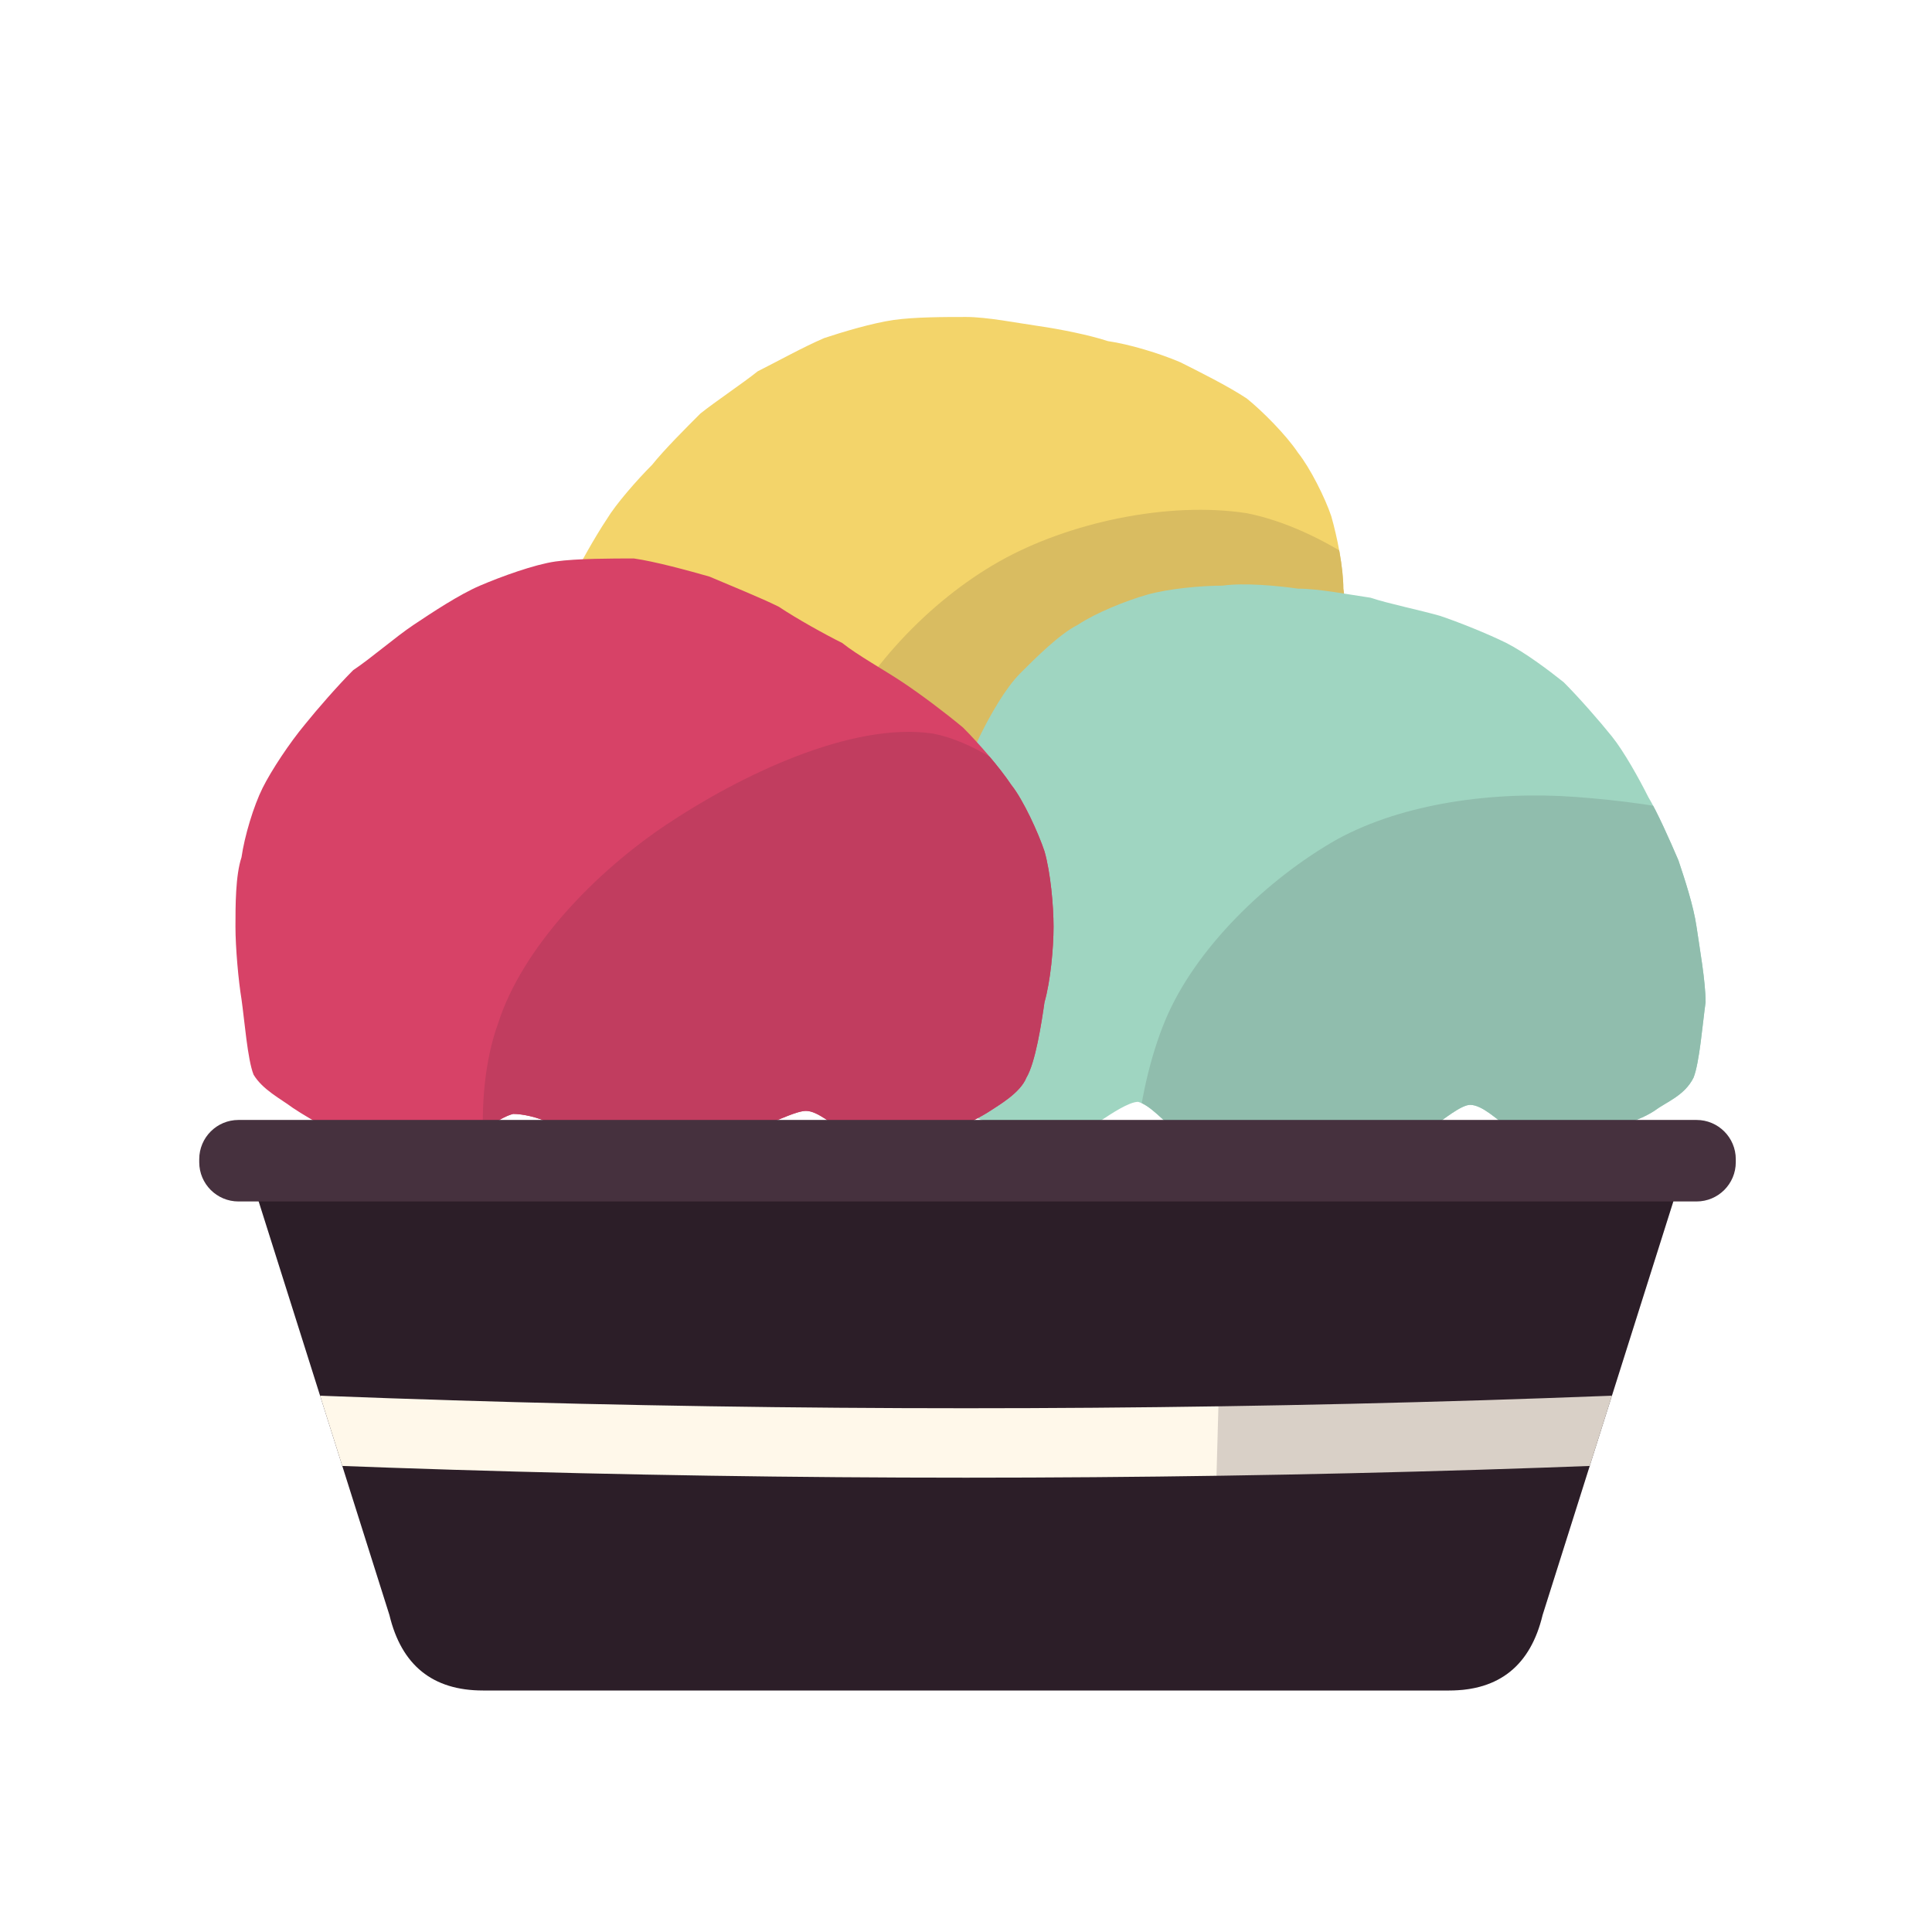
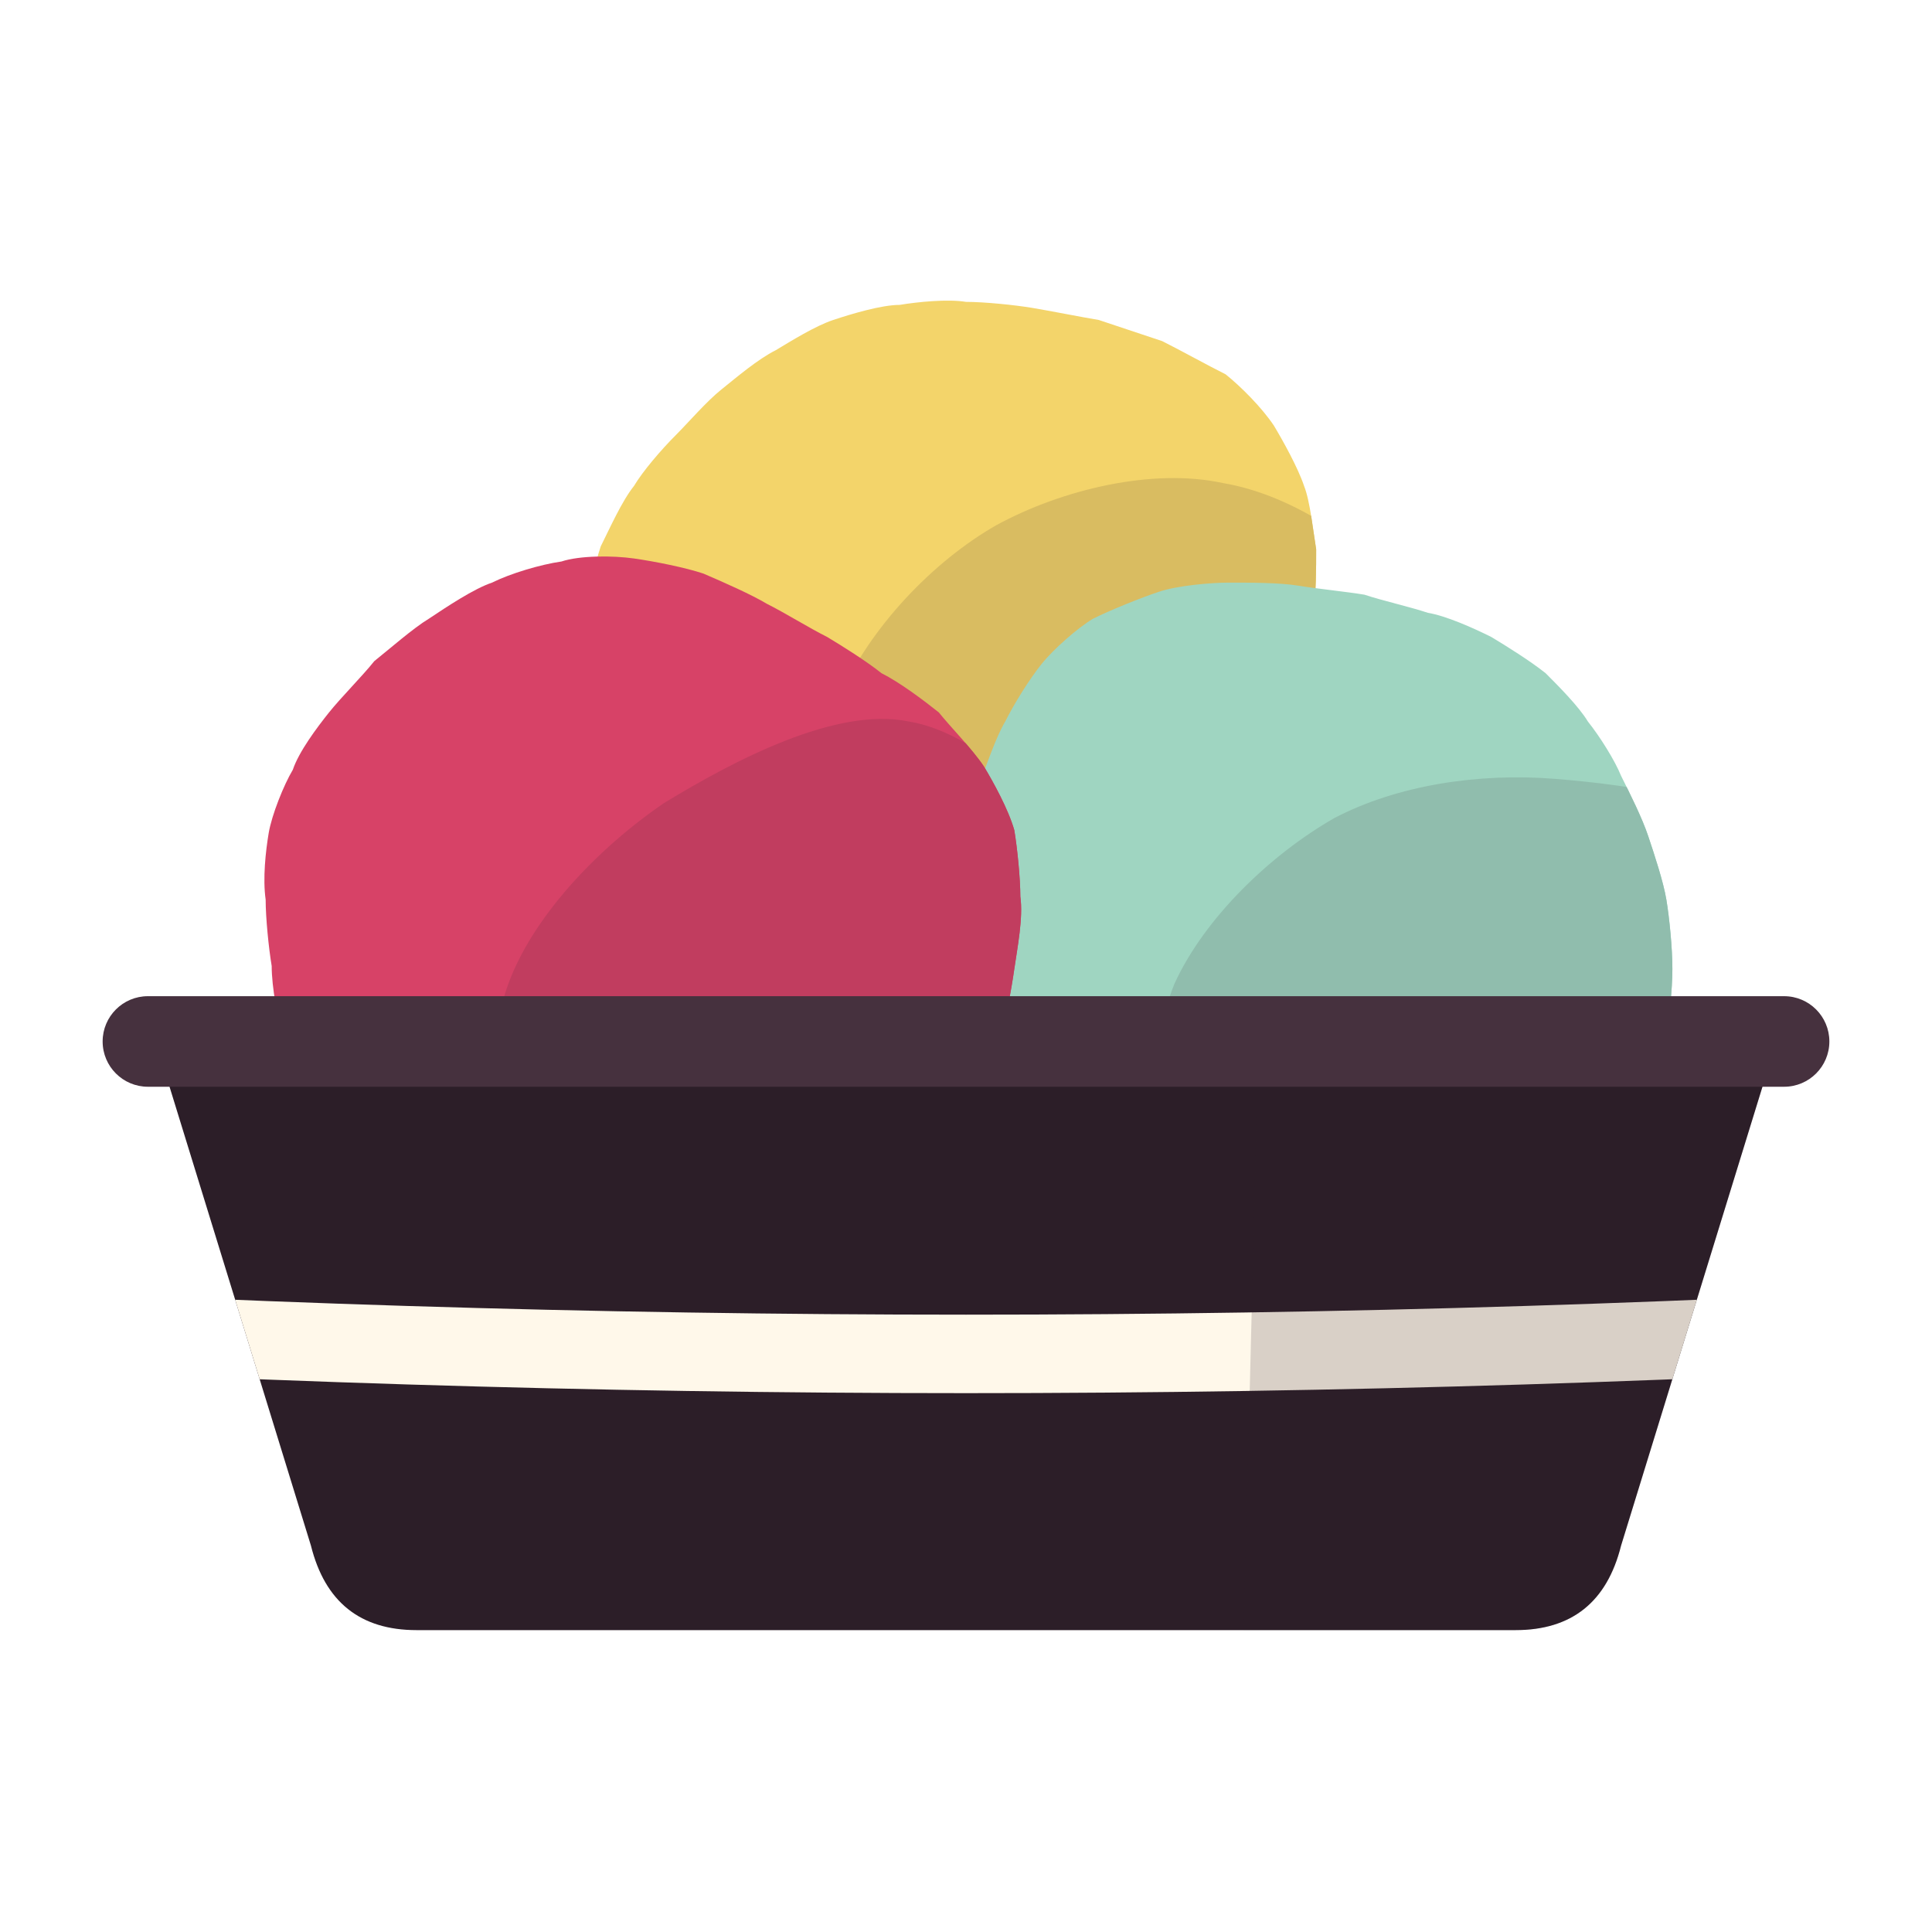
<svg xmlns="http://www.w3.org/2000/svg" viewBox="0 0 64 64" width="64" height="64" aria-hidden="true">
  <defs>
-     <path id="ms1" d="M19.5,26.6C19.2,26.1 18.8,24.9 18.7,24.2C18.5,23.5 18.4,22.4 18.4,21.7C18.5,21 18.7,20 18.9,19.3C19.2,18.7 19.7,17.8 20.1,17.2C20.4,16.7 21.1,15.9 21.6,15.4C22,14.9 22.7,14.2 23.2,13.7C23.7,13.3 24.6,12.7 25.1,12.3C25.7,12 26.6,11.5 27.3,11.2C27.9,11 28.9,10.7 29.6,10.6C30.3,10.5 31.3,10.5 32,10.5C32.7,10.5 33.7,10.7 34.4,10.8C35.1,10.9 36.1,11.1 36.7,11.3C37.4,11.4 38.4,11.7 39.1,12C39.7,12.3 40.7,12.8 41.3,13.2C41.8,13.6 42.6,14.4 43,15C43.4,15.5 43.9,16.5 44.1,17.1C44.3,17.8 44.5,18.8 44.5,19.5C44.6,20.1 44.5,21.1 44.5,21.8C44.5,22.4 44.4,23.4 44.4,24.1C44.3,24.7 44.4,26 44.2,26.5C44,26.9 43.3,27.3 43,27.5C42.7,27.7 42.1,28 41.8,28.1C41.5,28.3 41,28.4 40.6,28.5C40.3,28.6 39.8,28.6 39.5,28.6C39.1,28.6 38.6,28.5 38.3,28.4C38,28.4 37.5,28.2 37.1,28C36.8,27.9 36.3,27.4 36,27.5C35.6,27.5 35.1,28.1 34.8,28.3C34.4,28.5 33.9,28.7 33.6,28.9C33.3,29 32.8,29.1 32.4,29.1C32.1,29.2 31.6,29.2 31.3,29.2C30.9,29.1 30.4,29 30.1,28.9C29.8,28.8 29.2,28.6 28.9,28.5C28.6,28.3 28.1,27.8 27.7,27.7C27.4,27.6 26.9,27.8 26.6,27.9C26.2,28 25.7,28.3 25.4,28.4C25.1,28.5 24.6,28.6 24.2,28.6C23.9,28.6 23.4,28.6 23,28.5C22.7,28.5 22.2,28.3 21.9,28.2C21.5,28.1 21,27.8 20.7,27.6C20.4,27.3 19.8,27 19.5,26.6Z" />
+     <path id="ms1" d="M20.5,24.7C20.2,24.3 19.8,23.2 19.7,22.6C19.5,21.9 19.5,20.9 19.5,20.3C19.5,19.6 19.7,18.7 19.9,18.1C20.2,17.5 20.6,16.6 21,16.1C21.3,15.6 21.9,14.9 22.4,14.4C22.8,14 23.4,13.3 23.9,12.9C24.4,12.5 25.1,11.9 25.7,11.6C26.2,11.3 27,10.8 27.6,10.6C28.2,10.4 29.2,10.1 29.8,10.1C30.4,10 31.4,9.9 32,10C32.6,10 33.6,10.1 34.2,10.2C34.8,10.3 35.8,10.5 36.4,10.6C37,10.8 37.9,11.1 38.5,11.3C39.1,11.6 40,12.1 40.6,12.4C41.1,12.8 41.8,13.5 42.2,14.1C42.5,14.6 43,15.5 43.2,16.1C43.4,16.6 43.5,17.6 43.6,18.2C43.6,18.8 43.6,19.7 43.5,20.3C43.5,20.9 43.5,21.8 43.4,22.4C43.4,23.1 43.4,24.2 43.2,24.6C43,25.1 42.4,25.4 42.1,25.6C41.8,25.8 41.4,26.1 41.1,26.2C40.8,26.3 40.3,26.5 40,26.5C39.7,26.6 39.2,26.6 38.9,26.6C38.6,26.6 38.1,26.6 37.8,26.5C37.5,26.4 37,26.2 36.7,26.1C36.4,26 36,25.5 35.6,25.6C35.3,25.6 34.9,26.2 34.6,26.4C34.3,26.6 33.8,26.8 33.5,26.9C33.2,27 32.7,27.1 32.4,27.1C32.1,27.2 31.6,27.2 31.3,27.2C31,27.1 30.5,27 30.2,26.9C29.9,26.8 29.5,26.7 29.2,26.5C28.8,26.3 28.4,25.9 28.1,25.8C27.8,25.7 27.3,25.9 27,26C26.7,26.1 26.2,26.4 25.9,26.5C25.6,26.5 25.1,26.6 24.8,26.6C24.5,26.7 24,26.6 23.7,26.6C23.4,26.5 23,26.4 22.7,26.3C22.3,26.1 21.9,25.9 21.6,25.7C21.3,25.5 20.8,25.2 20.5,24.7Z" />
    <clipPath id="mc2">
      <use href="#ms1" />
    </clipPath>
-     <path id="ms3" d="M30.4,35.6C30.2,35.1 30.1,33.8 30.2,33.1C30.2,32.4 30.3,31.4 30.4,30.8C30.5,30.1 30.8,29.2 30.9,28.6C31.1,28 31.4,27.1 31.6,26.5C31.8,25.9 32.2,24.9 32.5,24.3C32.8,23.7 33.3,22.8 33.8,22.3C34.3,21.8 35.1,21 35.7,20.7C36.3,20.3 37.3,19.9 38,19.7C38.7,19.5 39.8,19.4 40.5,19.4C41.2,19.3 42.3,19.4 43,19.5C43.7,19.5 44.7,19.7 45.4,19.8C46,20 47,20.2 47.7,20.4C48.3,20.6 49.3,21 49.9,21.3C50.5,21.6 51.3,22.2 51.8,22.6C52.3,23.1 53,23.9 53.4,24.4C53.8,24.9 54.3,25.8 54.6,26.4C54.9,26.9 55.3,27.8 55.6,28.5C55.8,29.1 56.1,30 56.2,30.7C56.3,31.4 56.5,32.5 56.5,33.2C56.4,33.9 56.3,35.2 56.1,35.7C55.8,36.3 55.2,36.5 54.8,36.8C54.5,37 54,37.2 53.6,37.3C53.3,37.5 52.7,37.6 52.4,37.6C52,37.7 51.5,37.7 51.2,37.6C50.8,37.6 50.3,37.4 49.9,37.3C49.6,37.1 49.1,36.6 48.7,36.6C48.4,36.6 47.8,37.1 47.5,37.3C47.2,37.5 46.6,37.8 46.3,38C45.9,38.1 45.4,38.3 45.1,38.4C44.7,38.5 44.2,38.6 43.8,38.6C43.5,38.7 43,38.7 42.6,38.6C42.3,38.6 41.7,38.5 41.4,38.4C41,38.4 40.5,38.2 40.2,38C39.8,37.9 39.3,37.7 38.9,37.4C38.6,37.2 38.1,36.6 37.7,36.5C37.4,36.5 36.8,36.9 36.5,37.1C36.1,37.2 35.6,37.4 35.3,37.4C34.9,37.5 34.4,37.5 34,37.5C33.7,37.5 33.2,37.3 32.8,37.2C32.5,37.1 31.9,36.9 31.6,36.6C31.2,36.4 30.6,36.1 30.4,35.6Z" />
+     <path id="ms3" d="M31.3,34.3C31.2,33.8 31.1,32.6 31.1,32C31.2,31.4 31.3,30.4 31.4,29.8C31.5,29.2 31.7,28.4 31.9,27.8C32,27.3 32.3,26.4 32.5,25.8C32.7,25.3 33,24.4 33.3,23.9C33.6,23.3 34.1,22.5 34.5,22C34.9,21.5 35.7,20.8 36.2,20.5C36.8,20.2 37.8,19.8 38.4,19.6C39,19.4 40.1,19.3 40.7,19.3C41.4,19.3 42.4,19.3 43,19.4C43.6,19.5 44.6,19.6 45.2,19.7C45.8,19.9 46.7,20.1 47.3,20.3C47.9,20.4 48.8,20.8 49.4,21.1C49.9,21.4 50.7,21.9 51.2,22.3C51.6,22.7 52.3,23.4 52.6,23.9C53,24.4 53.5,25.2 53.7,25.7C54,26.3 54.4,27.1 54.6,27.7C54.8,28.3 55.1,29.2 55.2,29.8C55.3,30.4 55.4,31.4 55.4,32.1C55.4,32.7 55.3,34 55.1,34.4C54.9,34.9 54.3,35.1 53.9,35.4C53.6,35.6 53.1,35.8 52.8,35.9C52.5,36 52,36.1 51.7,36.2C51.4,36.2 50.9,36.2 50.5,36.1C50.2,36.1 49.7,36 49.4,35.8C49.1,35.7 48.6,35.2 48.3,35.2C48,35.2 47.5,35.7 47.2,35.9C46.8,36.1 46.3,36.3 46,36.5C45.7,36.6 45.2,36.8 44.9,36.9C44.6,37 44.1,37 43.8,37.1C43.4,37.1 43,37.1 42.6,37.1C42.3,37.1 41.8,37 41.5,36.9C41.2,36.8 40.7,36.7 40.4,36.5C40.1,36.4 39.6,36.2 39.2,36C38.9,35.8 38.4,35.2 38.1,35.2C37.8,35.1 37.3,35.5 37,35.6C36.7,35.8 36.2,35.9 35.9,36C35.5,36 35.1,36.1 34.7,36C34.4,36 33.9,35.9 33.6,35.8C33.3,35.7 32.8,35.4 32.5,35.2C32.2,35 31.5,34.7 31.3,34.3Z" />
    <clipPath id="mc4">
      <use href="#ms3" />
    </clipPath>
-     <path id="ms5" d="M8.4,35.6C8.2,35.1 8.1,33.8 8,33.1C7.9,32.5 7.8,31.4 7.8,30.7C7.8,30 7.8,29 8,28.4C8.1,27.7 8.4,26.7 8.7,26.1C9,25.5 9.6,24.6 10.1,24C10.5,23.5 11.2,22.7 11.7,22.2C12.3,21.8 13.1,21.1 13.7,20.7C14.3,20.3 15.2,19.7 15.9,19.4C16.6,19.1 17.7,18.7 18.4,18.6C19.1,18.5 20.3,18.5 21,18.5C21.7,18.6 22.8,18.9 23.5,19.1C24.2,19.4 25.2,19.8 25.8,20.1C26.4,20.5 27.3,21 27.9,21.3C28.4,21.7 29.3,22.2 29.9,22.6C30.5,23 31.3,23.6 31.9,24.1C32.4,24.6 33.1,25.4 33.5,26C33.9,26.5 34.4,27.6 34.6,28.2C34.8,28.9 34.9,30 34.9,30.7C34.9,31.4 34.8,32.5 34.6,33.2C34.5,33.9 34.3,35.2 34,35.7C33.8,36.2 33.1,36.6 32.8,36.8C32.5,37 31.9,37.3 31.6,37.4C31.2,37.5 30.7,37.7 30.4,37.7C30,37.8 29.5,37.8 29.1,37.7C28.8,37.7 28.3,37.6 27.9,37.4C27.6,37.3 27.1,36.8 26.7,36.8C26.4,36.8 25.8,37.1 25.5,37.2C25.1,37.4 24.6,37.7 24.3,37.9C23.9,38 23.4,38.2 23.1,38.3C22.7,38.4 22.2,38.4 21.8,38.4C21.5,38.4 21,38.4 20.6,38.3C20.3,38.2 19.7,38 19.4,37.9C19.1,37.7 18.5,37.3 18.2,37.2C17.8,37 17.3,36.9 17,36.9C16.6,37 16.1,37.4 15.7,37.6C15.4,37.7 14.9,37.8 14.5,37.9C14.2,37.9 13.7,38 13.3,38C13,38 12.4,37.9 12.1,37.8C11.7,37.7 11.2,37.5 10.9,37.4C10.5,37.2 10,36.9 9.7,36.7C9.3,36.4 8.7,36.1 8.4,35.6Z" />
+     <path id="ms5" d="M9.4,34.3C9.2,33.8 9,32.7 9,32C8.9,31.4 8.8,30.4 8.8,29.8C8.7,29.1 8.8,28.2 8.9,27.6C9,27 9.4,26 9.7,25.5C9.9,24.9 10.5,24.1 10.9,23.6C11.3,23.1 12,22.4 12.4,21.9C12.9,21.5 13.7,20.8 14.2,20.5C14.8,20.1 15.7,19.5 16.3,19.3C16.9,19 17.9,18.7 18.6,18.6C19.2,18.4 20.3,18.4 21,18.5C21.7,18.6 22.7,18.8 23.3,19C24,19.3 24.9,19.7 25.4,20C26,20.3 26.8,20.8 27.4,21.1C27.9,21.4 28.7,21.9 29.2,22.3C29.8,22.6 30.6,23.2 31.1,23.6C31.5,24.1 32.2,24.8 32.6,25.4C32.9,25.9 33.4,26.8 33.6,27.5C33.7,28.1 33.8,29.1 33.8,29.7C33.9,30.4 33.7,31.4 33.6,32.1C33.5,32.8 33.3,33.9 33.1,34.4C32.8,34.9 32.2,35.2 31.9,35.4C31.6,35.6 31.1,35.8 30.8,36C30.5,36.1 30,36.2 29.7,36.3C29.4,36.3 28.9,36.3 28.5,36.3C28.2,36.2 27.7,36.1 27.4,36C27.1,35.9 26.6,35.4 26.3,35.4C26,35.4 25.5,35.7 25.2,35.8C24.8,36 24.4,36.3 24,36.4C23.7,36.6 23.2,36.7 22.9,36.8C22.6,36.9 22.1,36.9 21.8,36.9C21.5,36.9 21,36.8 20.6,36.8C20.3,36.7 19.8,36.5 19.5,36.4C19.2,36.2 18.7,35.9 18.4,35.7C18.1,35.6 17.6,35.5 17.3,35.5C16.9,35.6 16.5,36 16.1,36.1C15.8,36.2 15.3,36.4 15,36.4C14.7,36.5 14.2,36.5 13.9,36.5C13.6,36.5 13.1,36.4 12.8,36.3C12.4,36.2 11.9,36.1 11.6,35.9C11.3,35.8 10.8,35.5 10.5,35.3C10.2,35.1 9.6,34.7 9.4,34.3Z" />
    <clipPath id="mc6">
      <use href="#ms5" />
    </clipPath>
-     <path id="mt7" d="M8,38L56,38L51.1,53.5Q50.5,56 48,56L16,56Q13.5,56 12.9,53.5Z" />
+     <path id="mt7" d="M5,34L59,34L53.7,51.2Q53,54 50.2,54L13.8,54Q11,54 10.3,51.2Z" />
    <clipPath id="mc8">
      <use href="#mt7" />
    </clipPath>
  </defs>
  <use href="#ms1" fill="#f3d46a" />
  <g clip-path="url(#mc2)">
-     <path d="M52.3,29C52.4,31.6 50.8,35.3 49,37.2C47.1,39.1 43.8,40.2 41.2,40.4C38.6,40.7 35.9,40.1 33.4,38.9C30.9,37.8 27.4,36 26.4,33.6C25.4,31.3 26.3,27.3 27.5,24.7C28.6,22.2 30.8,19.9 33.1,18.6C35.4,17.3 38.7,16.6 41.3,17C43.8,17.5 46.4,19.4 48.2,21.4C50.1,23.4 52.2,26.4 52.3,29Z" fill="#d9bc61" />
+     <path d="M50.8,27C50.9,29.4 49.4,32.8 47.7,34.6C45.9,36.4 42.9,37.3 40.5,37.6C38.1,37.8 35.6,37.2 33.3,36.2C31,35.1 27.7,33.5 26.8,31.3C25.9,29.1 26.8,25.4 27.8,23.1C28.8,20.8 30.9,18.6 33,17.4C35.2,16.2 38.2,15.5 40.5,16C42.9,16.4 45.3,18.1 47,20C48.7,21.8 50.6,24.6 50.8,27Z" fill="#d9bc61" />
  </g>
  <use href="#ms3" fill="#9fd5c1" />
  <g clip-path="url(#mc4)">
-     <path d="M62.4,38C62.1,40.7 60.6,43.3 58.9,45.3C57.2,47.4 54.8,49.7 52.3,50.3C49.8,50.9 46.3,50.1 43.9,48.8C41.5,47.5 38.9,44.9 38,42.4C37.2,39.9 37.6,36.2 38.6,33.8C39.6,31.4 42,29.1 44.3,27.8C46.5,26.6 49.5,26.2 52.2,26.4C54.9,26.6 59,27.2 60.7,29.1C62.4,31.1 62.7,35.3 62.4,38Z" fill="#90bdad" />
+     <path d="M60.9,36.5C60.6,39 59.2,41.4 57.7,43.3C56.1,45.2 53.9,47.3 51.6,47.8C49.3,48.4 46,47.7 43.8,46.5C41.6,45.3 39.2,42.9 38.4,40.6C37.6,38.3 38,34.9 38.9,32.6C39.9,30.4 42.1,28.3 44.2,27.1C46.3,26 49,25.6 51.5,25.8C54,26 57.8,26.5 59.4,28.3C60.9,30.1 61.2,34 60.9,36.5Z" fill="#90bdad" />
  </g>
  <use href="#ms5" fill="#d74267" />
  <g clip-path="url(#mc6)">
-     <path d="M40.1,38.2C40.2,41 40.3,44.7 38.7,46.9C37.2,49.1 33.5,51.1 30.8,51.5C28,51.9 24.3,50.8 22,49.3C19.7,47.8 17.8,45 16.9,42.4C16,39.9 15.6,36.4 16.5,33.9C17.3,31.4 19.7,28.9 22.1,27.3C24.5,25.7 28.2,23.9 30.9,24.3C33.5,24.8 36.4,28 37.9,30.3C39.5,32.6 39.9,35.5 40.1,38.2Z" fill="#c13d5f" />
+     <path d="M38.6,36.8C38.8,39.3 38.8,42.7 37.4,44.7C36,46.8 32.6,48.6 30,49C27.5,49.4 24.1,48.4 22,47C19.8,45.6 18.1,43 17.2,40.6C16.3,38.3 16,35 16.8,32.7C17.6,30.4 19.8,28.1 22,26.6C24.3,25.2 27.7,23.4 30.1,23.9C32.6,24.3 35.3,27.2 36.7,29.4C38.1,31.5 38.5,34.2 38.6,36.8Z" fill="#c13d5f" />
  </g>
  <use href="#mt7" fill="#2c1e28" />
  <g clip-path="url(#mc8)">
-     <path d="M-2,45.6Q32,47.7 66,45.6L66,47.9Q32,50 -2,47.9Z" fill="#fff8ea" />
-     <path d="M40.6,38L61,38L50.5,56L40.1,56Z" fill="#2c1e28" opacity=".18" />
+     <path d="M-5,42.4Q32,44.7 69,42.4L69,45Q32,47.3 -5,45Z" fill="#fff8ea" />
+     <path d="M41.7,34L64,34L53,54L41.2,54Z" fill="#2c1e28" opacity=".18" />
  </g>
-   <rect x="6.6" y="37.1" width="50.9" height="2.7" rx="1.3" fill="#46313e" />
+   <rect x="3.4" y="33" width="57.2" height="3" rx="1.5" fill="#46313e" />
</svg>
